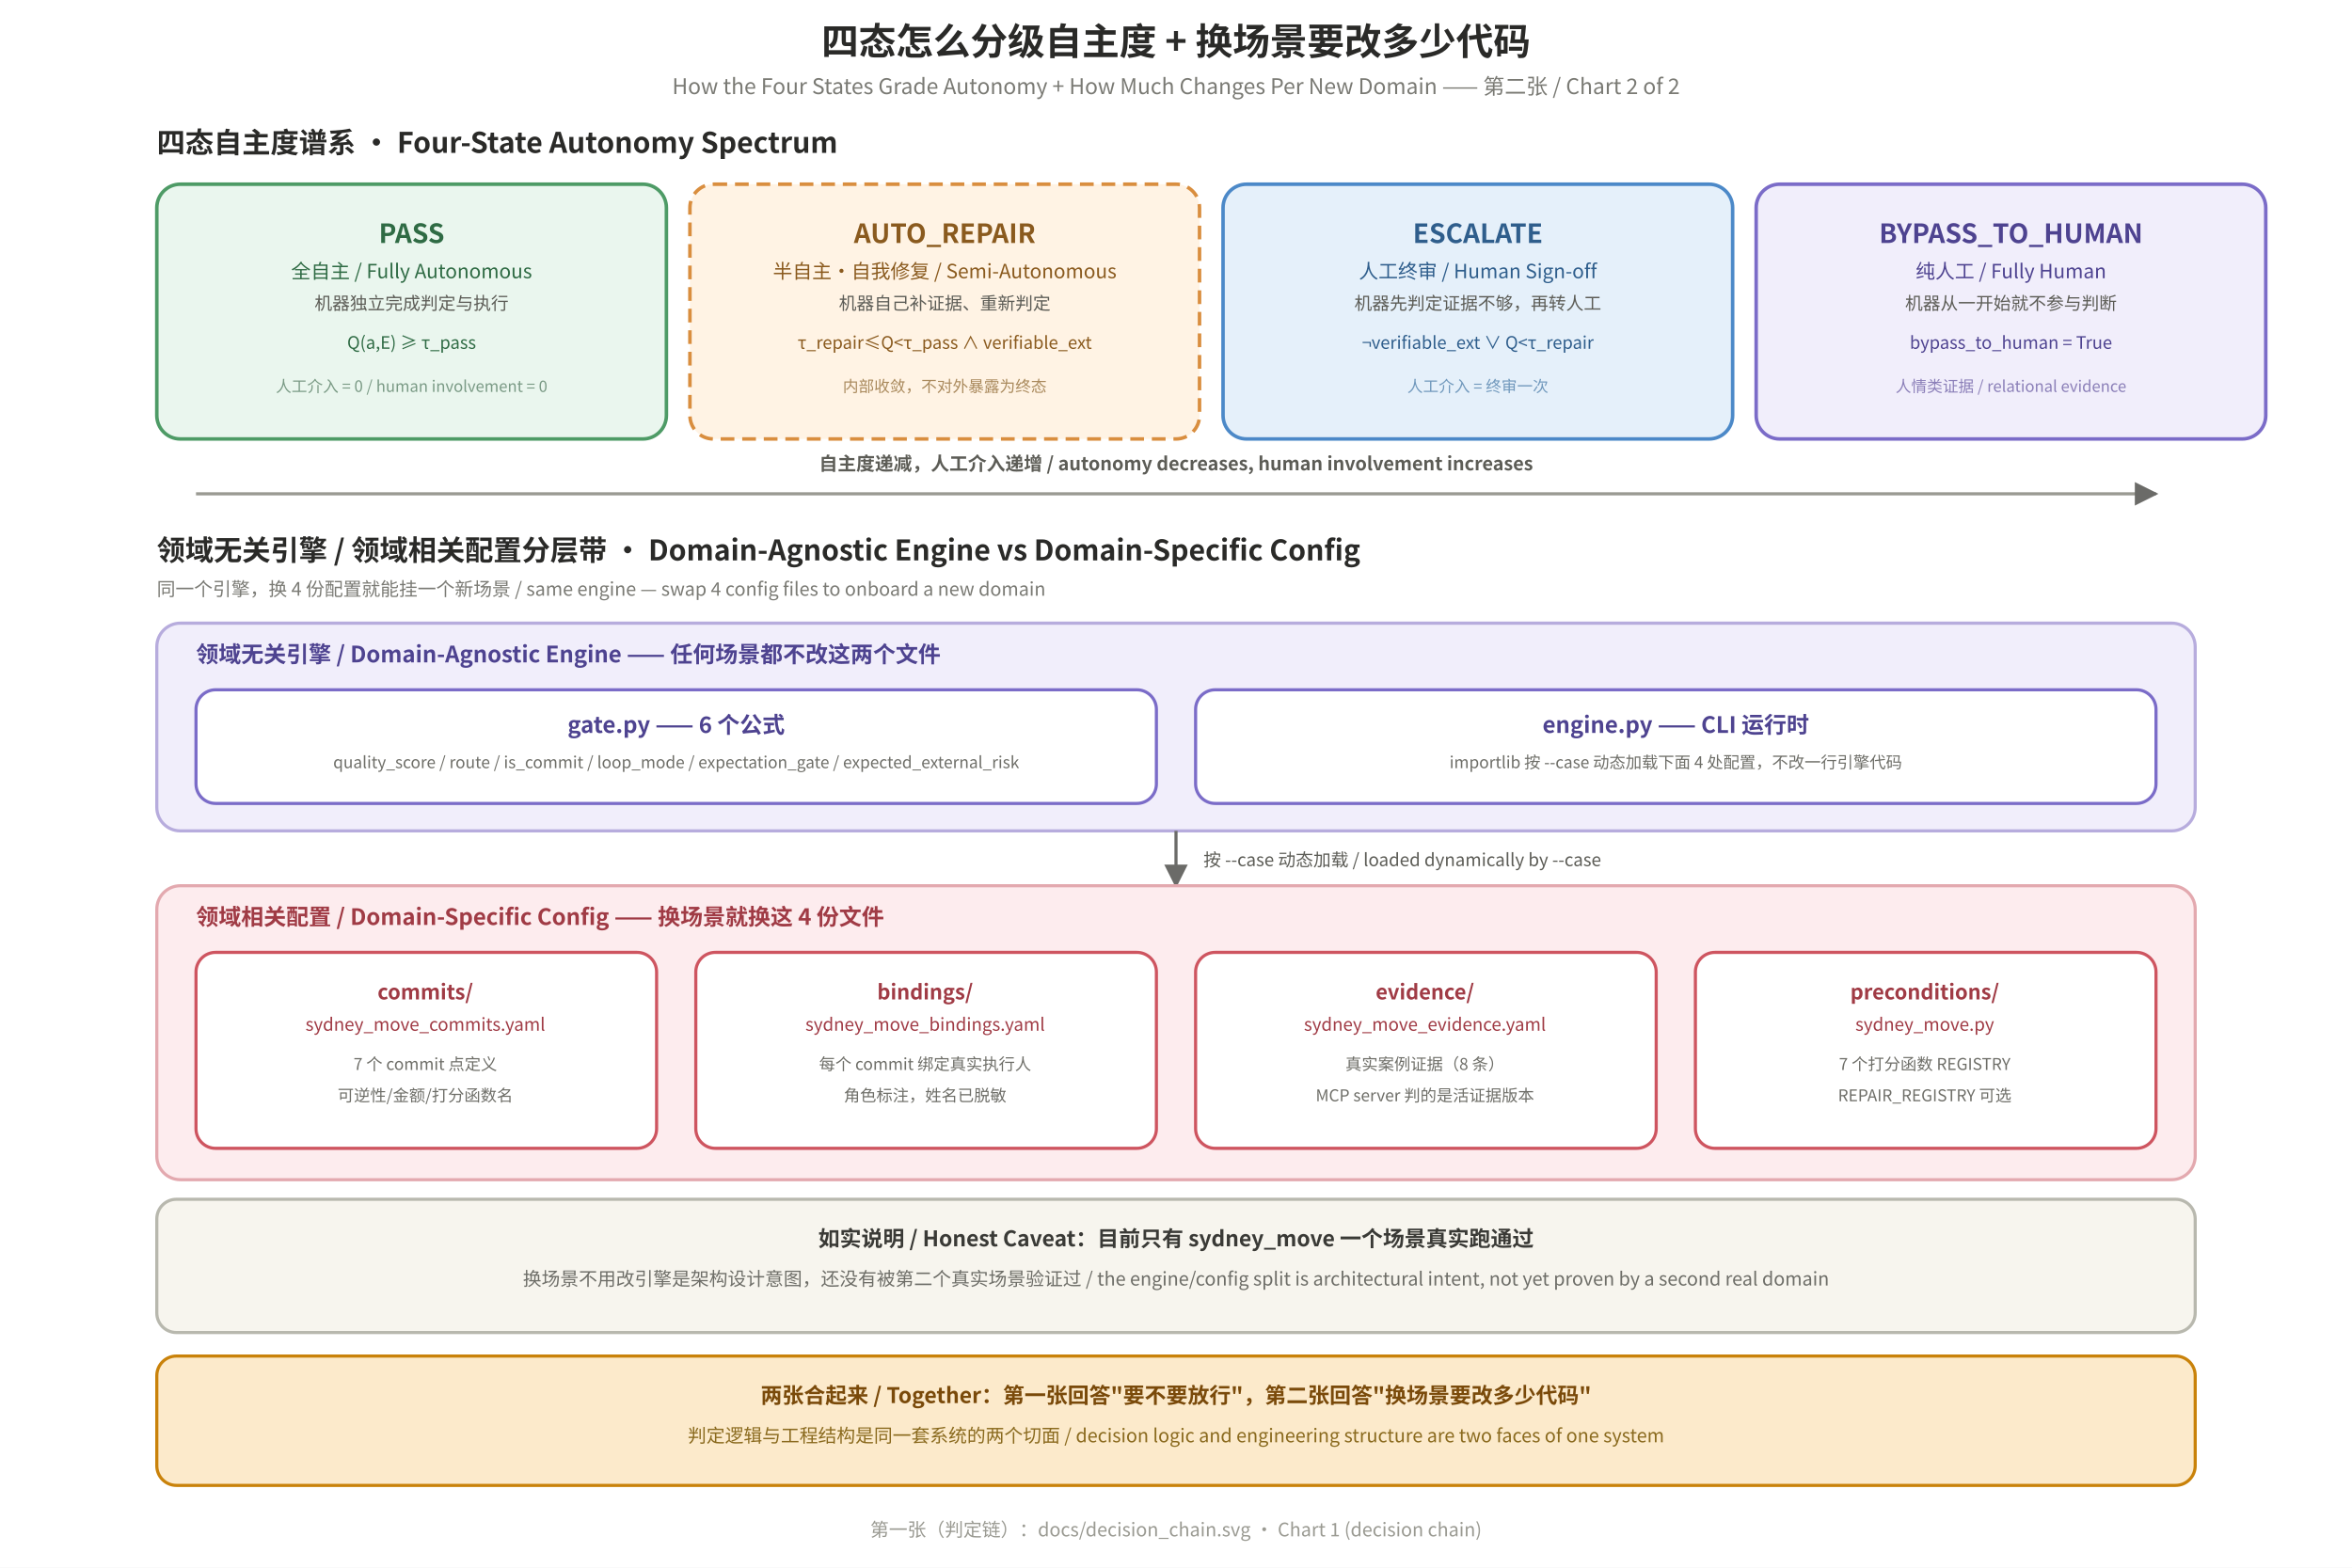
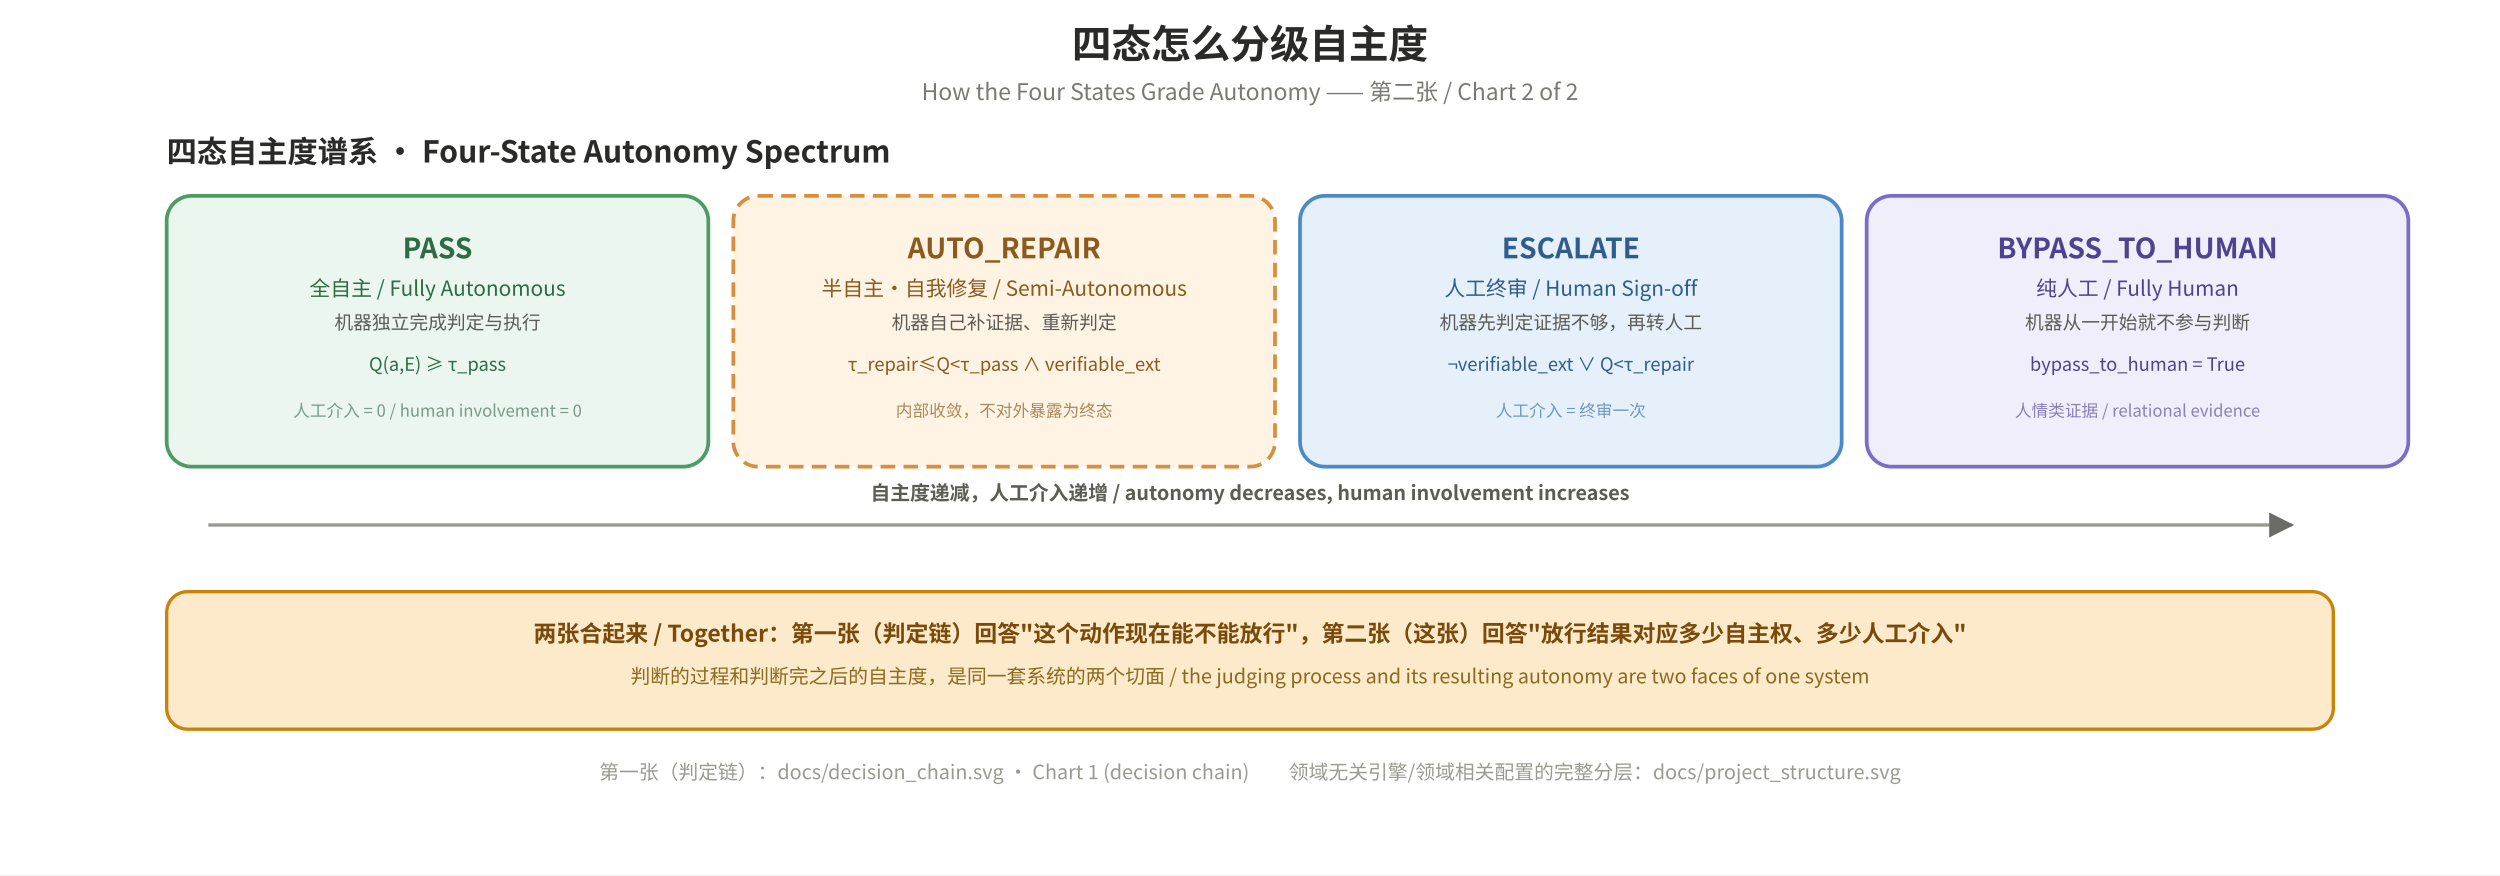
- <svg xmlns="http://www.w3.org/2000/svg" viewBox="0 0 1200 800" role="img">
+ <svg xmlns="http://www.w3.org/2000/svg" viewBox="0 0 1200 420" role="img">
  <defs>
    <marker id="al-arrM" viewBox="0 0 10 10" refX="9" refY="5" markerWidth="7.5" markerHeight="7.5" orient="auto-start-reverse">
      <path d="M0,0 L10,5 L0,10 z" fill="#6B6B68" />
    </marker>
  </defs>
-   <rect x="0" y="0" width="1200" height="800" fill="#FFFFFF" stroke="none" />
-   <text x="600" y="28" font-size="19" font-weight="700" fill="#2A2A28" text-anchor="middle" font-family="'PingFang SC','Microsoft YaHei','Noto Sans CJK SC',sans-serif">四态怎么分级自主度 + 换场景要改多少代码</text>
-   <text x="600" y="48" font-size="11" font-weight="400" fill="#7A7A74" text-anchor="middle" font-family="'PingFang SC','Microsoft YaHei','Noto Sans CJK SC',sans-serif">How the Four States Grade Autonomy + How Much Changes Per New Domain —— 第二张 / Chart 2 of 2</text>
+   <rect x="0" y="0" width="1200" height="420" fill="#FFFFFF" stroke="none" />
+   <text x="600" y="28" font-size="19" font-weight="700" fill="#2A2A28" text-anchor="middle" font-family="'PingFang SC','Microsoft YaHei','Noto Sans CJK SC',sans-serif">四态怎么分级自主度</text>
+   <text x="600" y="48" font-size="11" font-weight="400" fill="#7A7A74" text-anchor="middle" font-family="'PingFang SC','Microsoft YaHei','Noto Sans CJK SC',sans-serif">How the Four States Grade Autonomy —— 第二张 / Chart 2 of 2</text>
  <text x="80" y="78" font-size="14.5" font-weight="700" fill="#2A2A28" text-anchor="start" font-family="'PingFang SC','Microsoft YaHei','Noto Sans CJK SC',sans-serif">四态自主度谱系 · Four-State Autonomy Spectrum</text>
  <rect x="80" y="94" width="260" height="130" rx="12" fill="#EAF6EE" stroke="#4E9B66" stroke-width="1.8" />
  <text x="210" y="124" font-size="13.5" font-weight="700" fill="#2F6B44" text-anchor="middle" font-family="'PingFang SC','Microsoft YaHei','Noto Sans CJK SC',sans-serif">PASS</text>
  <text x="210" y="142" font-size="10" font-weight="400" fill="#2F6B44" text-anchor="middle" font-family="'PingFang SC','Microsoft YaHei','Noto Sans CJK SC',sans-serif">全自主 / Fully Autonomous</text>
  <text x="210" y="158" font-size="9" font-weight="400" fill="#5C5C56" text-anchor="middle" font-family="'PingFang SC','Microsoft YaHei','Noto Sans CJK SC',sans-serif">机器独立完成判定与执行</text>
  <text x="210" y="178" font-size="8.8" font-weight="400" fill="#2F6B44" text-anchor="middle" font-family="'PingFang SC','Microsoft YaHei','Noto Sans CJK SC',sans-serif">Q(a,E) ≥ τ_pass</text>
  <text x="210" y="200" font-size="8" font-weight="400" fill="#7A9A85" text-anchor="middle" font-family="'PingFang SC','Microsoft YaHei','Noto Sans CJK SC',sans-serif">人工介入 = 0 / human involvement = 0</text>
  <rect x="352" y="94" width="260" height="130" rx="12" fill="#FFF3E4" stroke="#D98E3F" stroke-width="1.8" stroke-dasharray="7,4" />
  <text x="482" y="124" font-size="13.5" font-weight="700" fill="#8A5A1E" text-anchor="middle" font-family="'PingFang SC','Microsoft YaHei','Noto Sans CJK SC',sans-serif">AUTO_REPAIR</text>
  <text x="482" y="142" font-size="10" font-weight="400" fill="#8A5A1E" text-anchor="middle" font-family="'PingFang SC','Microsoft YaHei','Noto Sans CJK SC',sans-serif">半自主·自我修复 / Semi-Autonomous</text>
  <text x="482" y="158" font-size="9" font-weight="400" fill="#5C5C56" text-anchor="middle" font-family="'PingFang SC','Microsoft YaHei','Noto Sans CJK SC',sans-serif">机器自己补证据、重新判定</text>
  <text x="482" y="178" font-size="8.8" font-weight="400" fill="#8A5A1E" text-anchor="middle" font-family="'PingFang SC','Microsoft YaHei','Noto Sans CJK SC',sans-serif">τ_repair≤Q&lt;τ_pass ∧ verifiable_ext</text>
  <text x="482" y="200" font-size="8" font-weight="400" fill="#A9895C" text-anchor="middle" font-family="'PingFang SC','Microsoft YaHei','Noto Sans CJK SC',sans-serif">内部收敛，不对外暴露为终态</text>
  <rect x="624" y="94" width="260" height="130" rx="12" fill="#E5F0FA" stroke="#4C89C8" stroke-width="1.8" />
  <text x="754" y="124" font-size="13.5" font-weight="700" fill="#2F5E8C" text-anchor="middle" font-family="'PingFang SC','Microsoft YaHei','Noto Sans CJK SC',sans-serif">ESCALATE</text>
  <text x="754" y="142" font-size="10" font-weight="400" fill="#2F5E8C" text-anchor="middle" font-family="'PingFang SC','Microsoft YaHei','Noto Sans CJK SC',sans-serif">人工终审 / Human Sign-off</text>
  <text x="754" y="158" font-size="9" font-weight="400" fill="#5C5C56" text-anchor="middle" font-family="'PingFang SC','Microsoft YaHei','Noto Sans CJK SC',sans-serif">机器先判定证据不够，再转人工</text>
  <text x="754" y="178" font-size="8.8" font-weight="400" fill="#2F5E8C" text-anchor="middle" font-family="'PingFang SC','Microsoft YaHei','Noto Sans CJK SC',sans-serif">¬verifiable_ext ∨ Q&lt;τ_repair</text>
  <text x="754" y="200" font-size="8" font-weight="400" fill="#7098BC" text-anchor="middle" font-family="'PingFang SC','Microsoft YaHei','Noto Sans CJK SC',sans-serif">人工介入 = 终审一次</text>
  <rect x="896" y="94" width="260" height="130" rx="12" fill="#F1EEFB" stroke="#7B6CC8" stroke-width="1.8" />
  <text x="1026" y="124" font-size="13.5" font-weight="700" fill="#4E4390" text-anchor="middle" font-family="'PingFang SC','Microsoft YaHei','Noto Sans CJK SC',sans-serif">BYPASS_TO_HUMAN</text>
  <text x="1026" y="142" font-size="10" font-weight="400" fill="#4E4390" text-anchor="middle" font-family="'PingFang SC','Microsoft YaHei','Noto Sans CJK SC',sans-serif">纯人工 / Fully Human</text>
  <text x="1026" y="158" font-size="9" font-weight="400" fill="#5C5C56" text-anchor="middle" font-family="'PingFang SC','Microsoft YaHei','Noto Sans CJK SC',sans-serif">机器从一开始就不参与判断</text>
  <text x="1026" y="178" font-size="8.8" font-weight="400" fill="#4E4390" text-anchor="middle" font-family="'PingFang SC','Microsoft YaHei','Noto Sans CJK SC',sans-serif">bypass_to_human = True</text>
  <text x="1026" y="200" font-size="8" font-weight="400" fill="#8B7FB8" text-anchor="middle" font-family="'PingFang SC','Microsoft YaHei','Noto Sans CJK SC',sans-serif">人情类证据 / relational evidence</text>
  <text x="600" y="240" font-size="9.5" font-weight="700" fill="#5C5C56" text-anchor="middle" font-family="'PingFang SC','Microsoft YaHei','Noto Sans CJK SC',sans-serif">自主度递减，人工介入递增 / autonomy decreases, human involvement increases</text>
  <path d="M100 252 L1100 252" fill="none" stroke="#9A9A92" stroke-width="1.6" marker-end="url(#al-arrM)" />
-   <text x="80" y="286" font-size="14.5" font-weight="700" fill="#2A2A28" text-anchor="start" font-family="'PingFang SC','Microsoft YaHei','Noto Sans CJK SC',sans-serif">领域无关引擎 / 领域相关配置分层带 · Domain-Agnostic Engine vs Domain-Specific Config</text>
-   <text x="80" y="304" font-size="9.5" font-weight="400" fill="#7A7A74" text-anchor="start" font-family="'PingFang SC','Microsoft YaHei','Noto Sans CJK SC',sans-serif">同一个引擎，换 4 份配置就能挂一个新场景 / same engine — swap 4 config files to onboard a new domain</text>
-   <rect x="80" y="318" width="1040" height="106" rx="12" fill="#F1EEFB" stroke="#B7ACDD" stroke-width="1.6" />
-   <text x="100" y="338" font-size="11.5" font-weight="700" fill="#4E4390" text-anchor="start" font-family="'PingFang SC','Microsoft YaHei','Noto Sans CJK SC',sans-serif">领域无关引擎 / Domain-Agnostic Engine —— 任何场景都不改这两个文件</text>
-   <rect x="100" y="352" width="490" height="58" rx="10" fill="#FFFFFF" stroke="#7B6CC8" stroke-width="1.6" />
-   <text x="345" y="374" font-size="11.5" font-weight="700" fill="#4E4390" text-anchor="middle" font-family="'PingFang SC','Microsoft YaHei','Noto Sans CJK SC',sans-serif">gate.py —— 6 个公式</text>
-   <text x="345" y="392" font-size="8.3" font-weight="400" fill="#6E6E68" text-anchor="middle" font-family="'PingFang SC','Microsoft YaHei','Noto Sans CJK SC',sans-serif">quality_score / route / is_commit / loop_mode / expectation_gate / expected_external_risk</text>
-   <rect x="610" y="352" width="490" height="58" rx="10" fill="#FFFFFF" stroke="#7B6CC8" stroke-width="1.6" />
-   <text x="855" y="374" font-size="11.5" font-weight="700" fill="#4E4390" text-anchor="middle" font-family="'PingFang SC','Microsoft YaHei','Noto Sans CJK SC',sans-serif">engine.py —— CLI 运行时</text>
-   <text x="855" y="392" font-size="8.3" font-weight="400" fill="#6E6E68" text-anchor="middle" font-family="'PingFang SC','Microsoft YaHei','Noto Sans CJK SC',sans-serif">importlib 按 --case 动态加载下面 4 处配置，不改一行引擎代码</text>
-   <path d="M600 424 L600 452" fill="none" stroke="#6B6B68" stroke-width="1.6" marker-end="url(#al-arrM)" />
-   <text x="614" y="442" font-size="9" font-weight="400" fill="#5C5C56" text-anchor="start" font-family="'PingFang SC','Microsoft YaHei','Noto Sans CJK SC',sans-serif">按 --case 动态加载 / loaded dynamically by --case</text>
-   <rect x="80" y="452" width="1040" height="150" rx="12" fill="#FDECEE" stroke="#E3A9AF" stroke-width="1.6" />
-   <text x="100" y="472" font-size="11.5" font-weight="700" fill="#A03B45" text-anchor="start" font-family="'PingFang SC','Microsoft YaHei','Noto Sans CJK SC',sans-serif">领域相关配置 / Domain-Specific Config —— 换场景就换这 4 份文件</text>
-   <rect x="100" y="486" width="235" height="100" rx="10" fill="#FFFFFF" stroke="#CE5560" stroke-width="1.6" />
-   <text x="217" y="510" font-size="10.5" font-weight="700" fill="#A03B45" text-anchor="middle" font-family="'PingFang SC','Microsoft YaHei','Noto Sans CJK SC',sans-serif">commits/</text>
-   <text x="217" y="526" font-size="9" font-weight="400" fill="#A03B45" text-anchor="middle" font-family="'PingFang SC','Microsoft YaHei','Noto Sans CJK SC',sans-serif">sydney_move_commits.yaml</text>
-   <text x="217" y="546" font-size="8.3" font-weight="400" fill="#6E6E68" text-anchor="middle" font-family="'PingFang SC','Microsoft YaHei','Noto Sans CJK SC',sans-serif">7 个 commit 点定义</text>
-   <text x="217" y="562" font-size="8.3" font-weight="400" fill="#6E6E68" text-anchor="middle" font-family="'PingFang SC','Microsoft YaHei','Noto Sans CJK SC',sans-serif">可逆性/金额/打分函数名</text>
-   <rect x="355" y="486" width="235" height="100" rx="10" fill="#FFFFFF" stroke="#CE5560" stroke-width="1.6" />
-   <text x="472" y="510" font-size="10.5" font-weight="700" fill="#A03B45" text-anchor="middle" font-family="'PingFang SC','Microsoft YaHei','Noto Sans CJK SC',sans-serif">bindings/</text>
-   <text x="472" y="526" font-size="9" font-weight="400" fill="#A03B45" text-anchor="middle" font-family="'PingFang SC','Microsoft YaHei','Noto Sans CJK SC',sans-serif">sydney_move_bindings.yaml</text>
-   <text x="472" y="546" font-size="8.3" font-weight="400" fill="#6E6E68" text-anchor="middle" font-family="'PingFang SC','Microsoft YaHei','Noto Sans CJK SC',sans-serif">每个 commit 绑定真实执行人</text>
-   <text x="472" y="562" font-size="8.3" font-weight="400" fill="#6E6E68" text-anchor="middle" font-family="'PingFang SC','Microsoft YaHei','Noto Sans CJK SC',sans-serif">角色标注，姓名已脱敏</text>
-   <rect x="610" y="486" width="235" height="100" rx="10" fill="#FFFFFF" stroke="#CE5560" stroke-width="1.6" />
-   <text x="727" y="510" font-size="10.5" font-weight="700" fill="#A03B45" text-anchor="middle" font-family="'PingFang SC','Microsoft YaHei','Noto Sans CJK SC',sans-serif">evidence/</text>
-   <text x="727" y="526" font-size="9" font-weight="400" fill="#A03B45" text-anchor="middle" font-family="'PingFang SC','Microsoft YaHei','Noto Sans CJK SC',sans-serif">sydney_move_evidence.yaml</text>
-   <text x="727" y="546" font-size="8.3" font-weight="400" fill="#6E6E68" text-anchor="middle" font-family="'PingFang SC','Microsoft YaHei','Noto Sans CJK SC',sans-serif">真实案例证据（8 条）</text>
-   <text x="727" y="562" font-size="8.3" font-weight="400" fill="#6E6E68" text-anchor="middle" font-family="'PingFang SC','Microsoft YaHei','Noto Sans CJK SC',sans-serif">MCP server 判的是活证据版本</text>
-   <rect x="865" y="486" width="235" height="100" rx="10" fill="#FFFFFF" stroke="#CE5560" stroke-width="1.6" />
-   <text x="982" y="510" font-size="10.5" font-weight="700" fill="#A03B45" text-anchor="middle" font-family="'PingFang SC','Microsoft YaHei','Noto Sans CJK SC',sans-serif">preconditions/</text>
-   <text x="982" y="526" font-size="9" font-weight="400" fill="#A03B45" text-anchor="middle" font-family="'PingFang SC','Microsoft YaHei','Noto Sans CJK SC',sans-serif">sydney_move.py</text>
-   <text x="982" y="546" font-size="8.3" font-weight="400" fill="#6E6E68" text-anchor="middle" font-family="'PingFang SC','Microsoft YaHei','Noto Sans CJK SC',sans-serif">7 个打分函数 REGISTRY</text>
-   <text x="982" y="562" font-size="8.3" font-weight="400" fill="#6E6E68" text-anchor="middle" font-family="'PingFang SC','Microsoft YaHei','Noto Sans CJK SC',sans-serif">REPAIR_REGISTRY 可选</text>
-   <rect x="80" y="612" width="1040" height="68" rx="10" fill="#F7F5EE" stroke="#B8B8AE" stroke-width="1.6" />
-   <text x="600" y="636" font-size="11" font-weight="700" fill="#3A3A36" text-anchor="middle" font-family="'PingFang SC','Microsoft YaHei','Noto Sans CJK SC',sans-serif">如实说明 / Honest Caveat：目前只有 sydney_move 一个场景真实跑通过</text>
-   <text x="600" y="656" font-size="9.5" font-weight="400" fill="#6E6E68" text-anchor="middle" font-family="'PingFang SC','Microsoft YaHei','Noto Sans CJK SC',sans-serif">换场景不用改引擎是架构设计意图，还没有被第二个真实场景验证过 / the engine/config split is architectural intent, not yet proven by a second real domain</text>
-   <rect x="80" y="692" width="1040" height="66" rx="10" fill="#FCEACB" stroke="#C9820A" stroke-width="1.6" />
-   <text x="600" y="716" font-size="11" font-weight="700" fill="#7A4A0A" text-anchor="middle" font-family="'PingFang SC','Microsoft YaHei','Noto Sans CJK SC',sans-serif">两张合起来 / Together：第一张回答"要不要放行"，第二张回答"换场景要改多少代码"</text>
-   <text x="600" y="736" font-size="9.5" font-weight="400" fill="#8A6A1E" text-anchor="middle" font-family="'PingFang SC','Microsoft YaHei','Noto Sans CJK SC',sans-serif">判定逻辑与工程结构是同一套系统的两个切面 / decision logic and engineering structure are two faces of one system</text>
-   <text x="600" y="784" font-size="9.5" font-weight="400" fill="#9A9A92" text-anchor="middle" font-family="'PingFang SC','Microsoft YaHei','Noto Sans CJK SC',sans-serif">第一张（判定链）：docs/decision_chain.svg · Chart 1 (decision chain)</text>
+   <rect x="80" y="284" width="1040" height="66" rx="10" fill="#FCEACB" stroke="#C9820A" stroke-width="1.6" />
+   <text x="600" y="308" font-size="11" font-weight="700" fill="#7A4A0A" text-anchor="middle" font-family="'PingFang SC','Microsoft YaHei','Noto Sans CJK SC',sans-serif">两张合起来 / Together：第一张（判定链）回答"这个动作现在能不能放行"，第二张（这张）回答"放行结果对应多少自主权、多少人工介入"</text>
+   <text x="600" y="328" font-size="9.5" font-weight="400" fill="#8A6A1E" text-anchor="middle" font-family="'PingFang SC','Microsoft YaHei','Noto Sans CJK SC',sans-serif">判断的过程和判断完之后的自主度，是同一套系统的两个切面 / the judging process and its resulting autonomy are two faces of one system</text>
+   <text x="600" y="374" font-size="9.5" font-weight="400" fill="#9A9A92" text-anchor="middle" font-family="'PingFang SC','Microsoft YaHei','Noto Sans CJK SC',sans-serif">第一张（判定链）：docs/decision_chain.svg · Chart 1 (decision chain)　　领域无关引擎/领域相关配置的完整分层：docs/project_structure.svg</text>
</svg>
